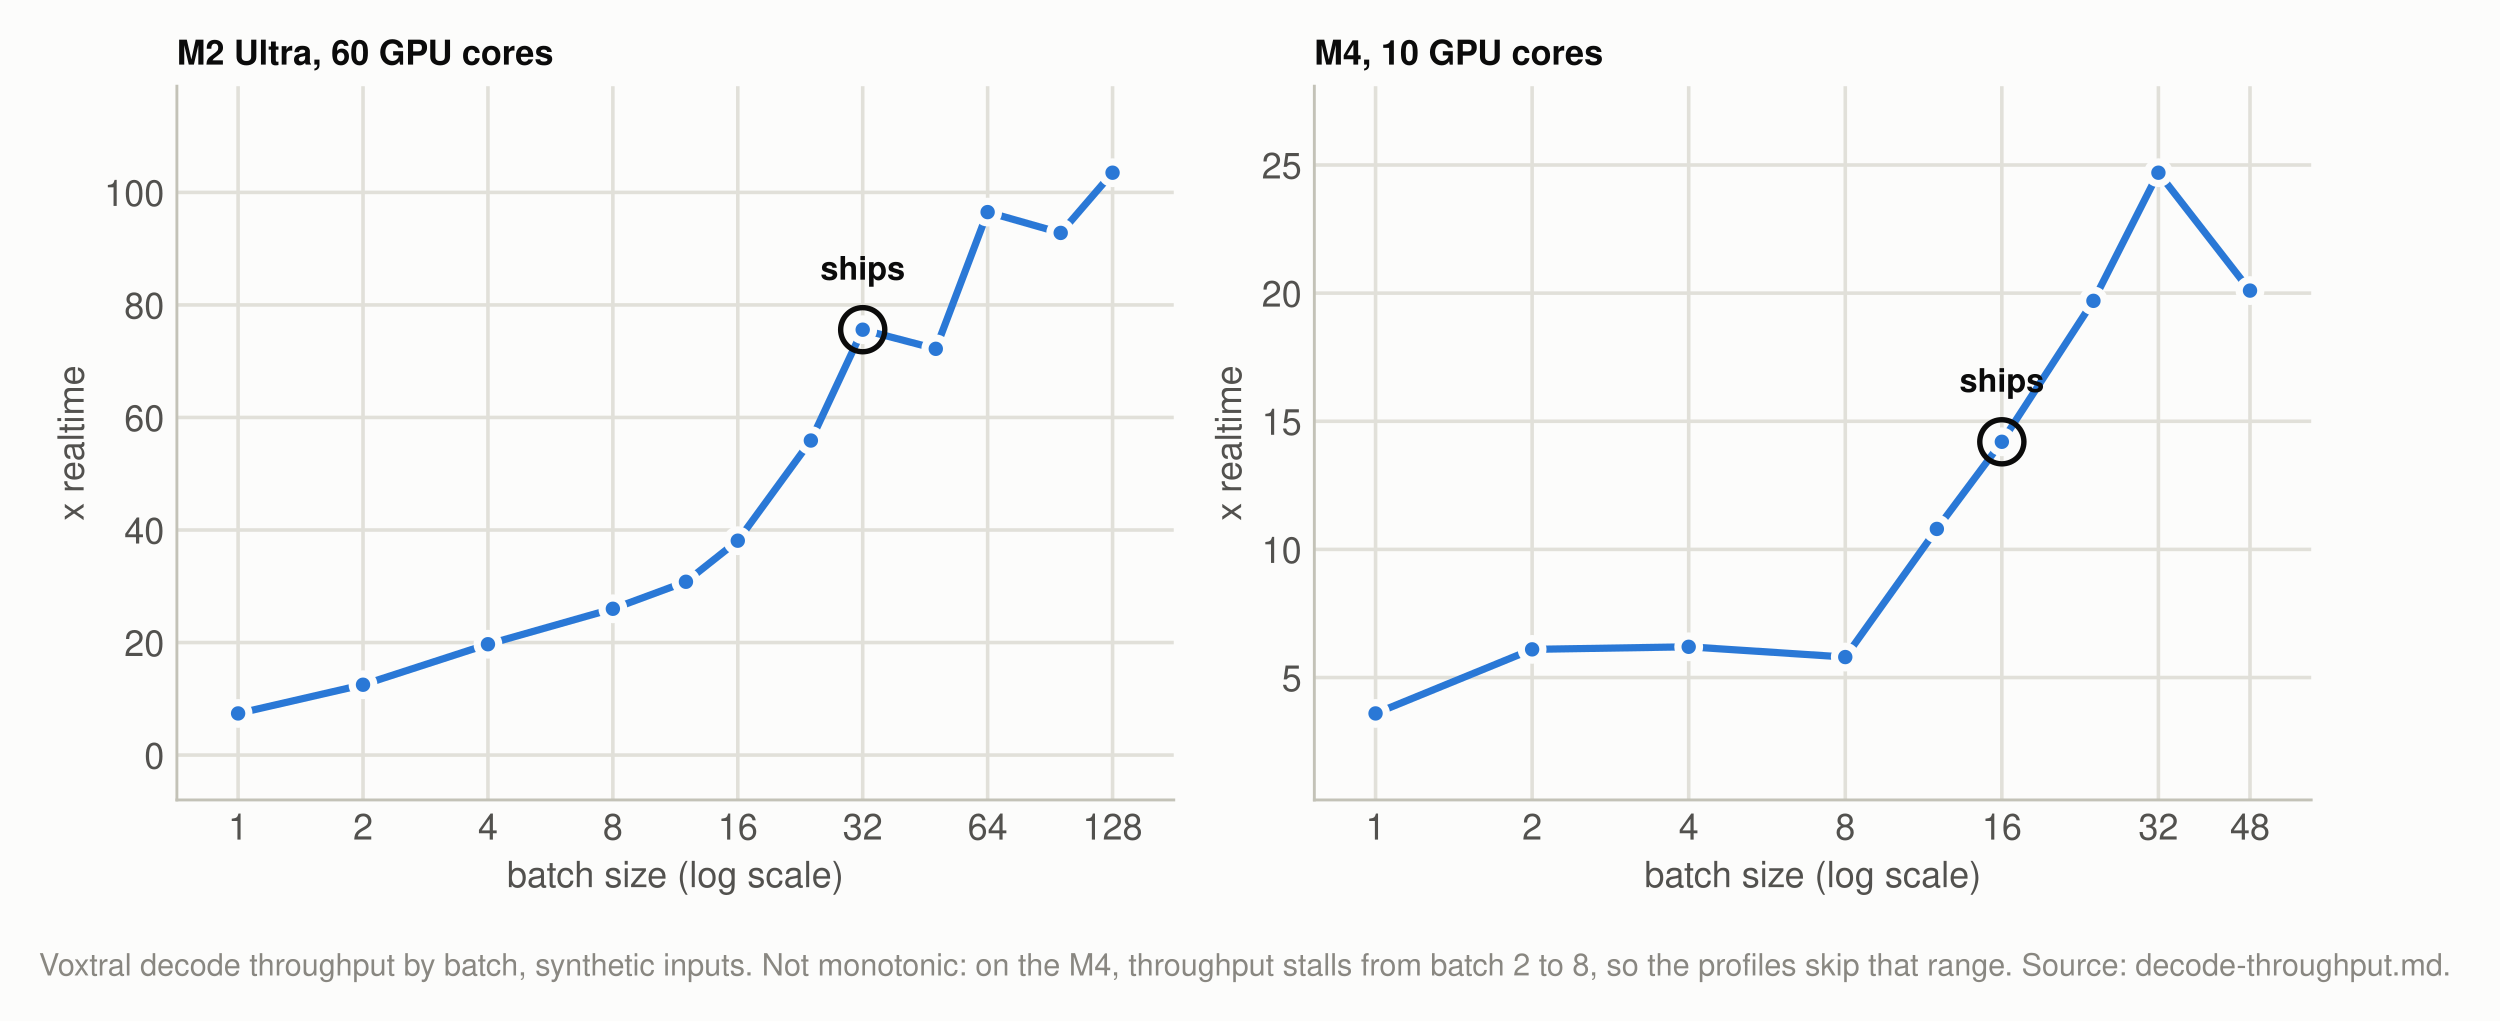
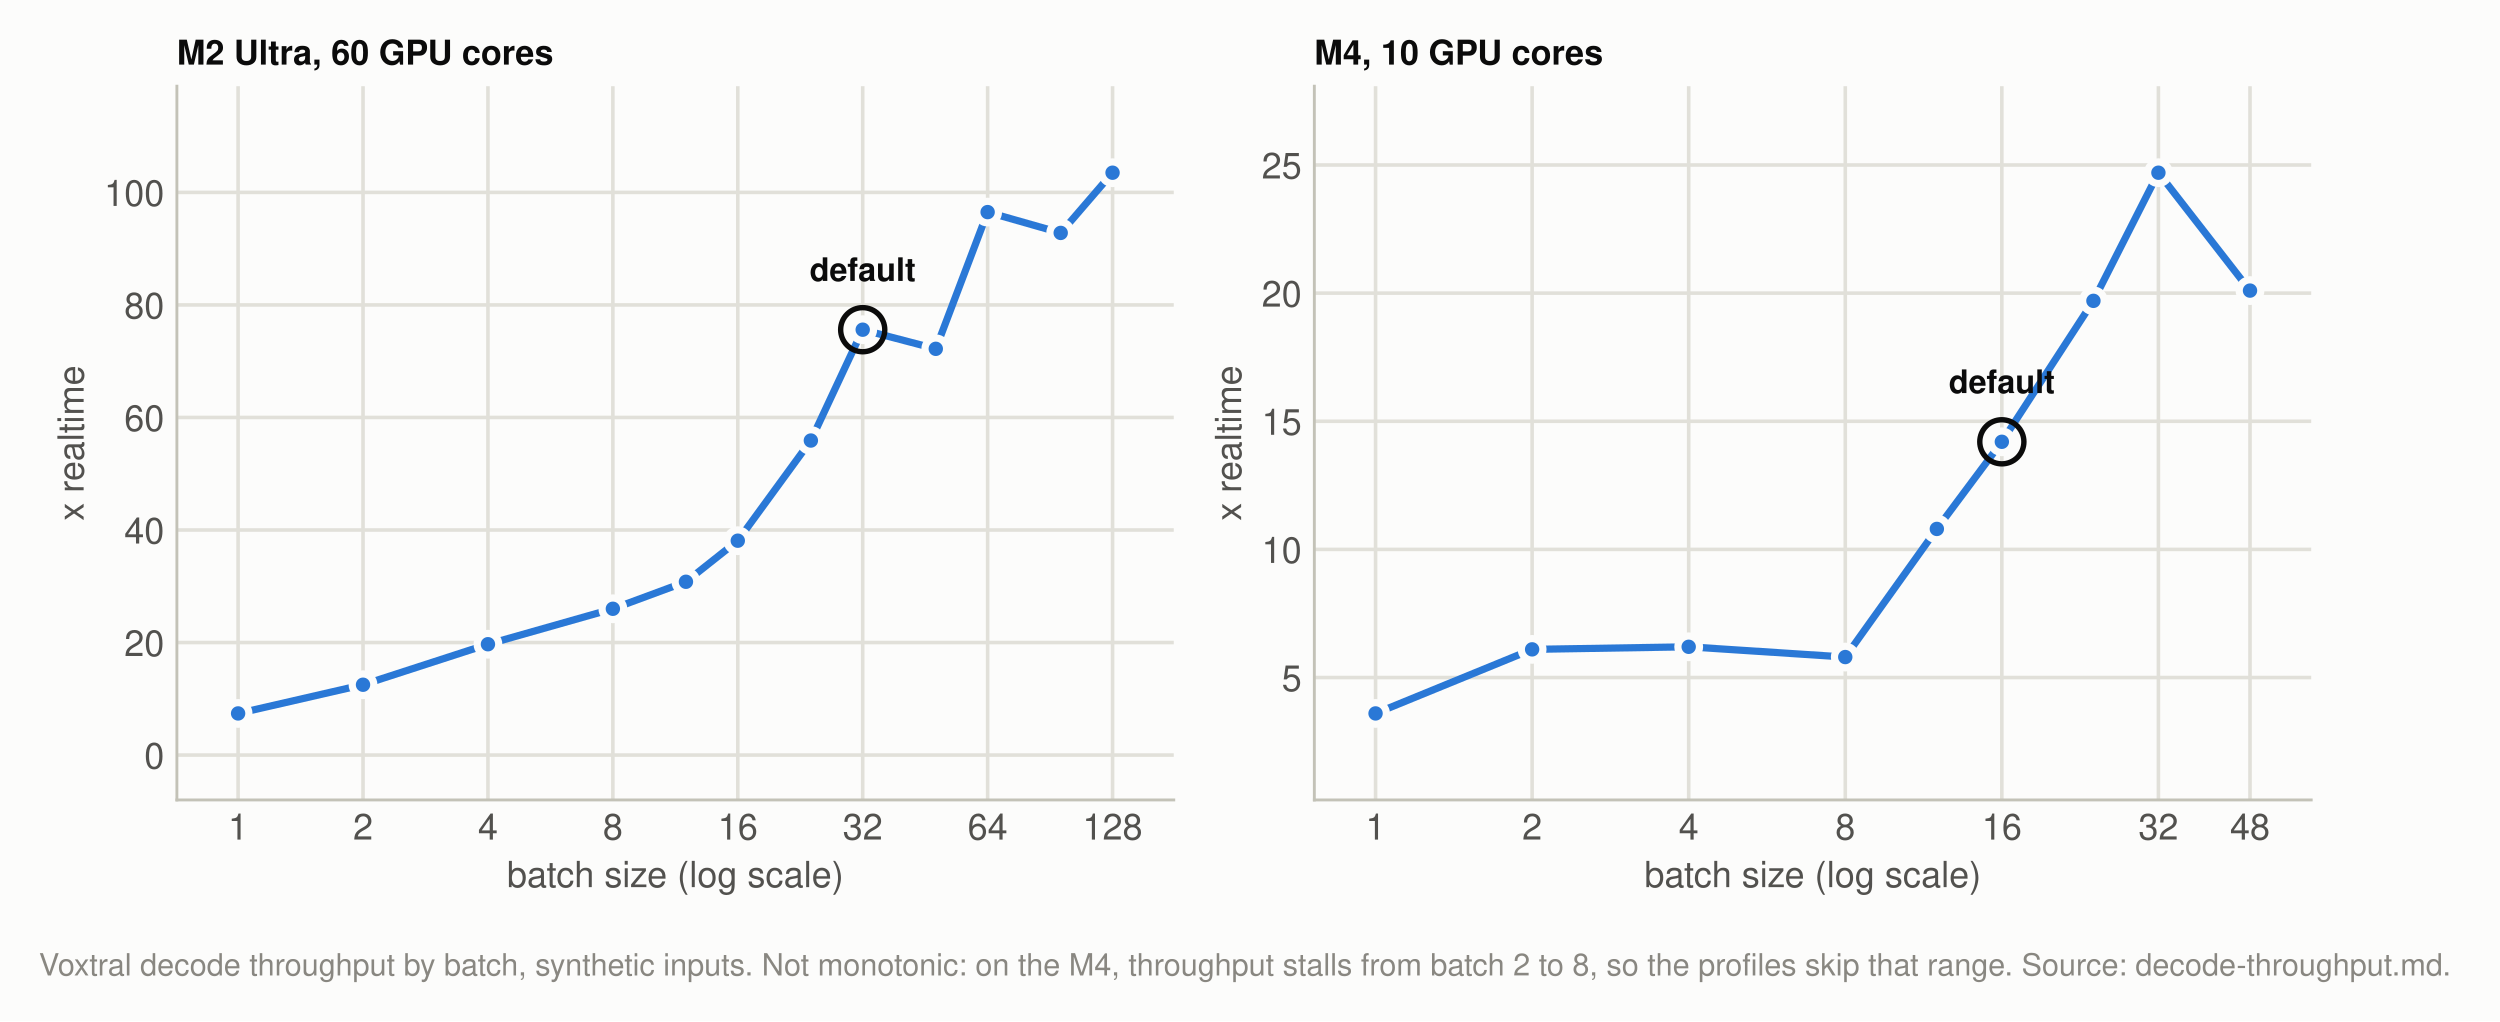
<svg xmlns="http://www.w3.org/2000/svg" xmlns:xlink="http://www.w3.org/1999/xlink" width="693.921pt" height="283.44pt" viewBox="0 0 693.921 283.44" version="1.1">
  <defs>
    <style type="text/css">*{stroke-linejoin: round; stroke-linecap: butt}</style>
  </defs>
  <g id="figure_1">
    <g id="patch_1">
      <path d="M 0 283.44  L 693.921 283.44  L 693.921 0  L 0 0  z " style="fill: #fcfcfb" />
    </g>
    <g id="axes_1">
      <g id="patch_2">
        <path d="M 49.099 222.041  L 325.8 222.041  L 325.8 23.925  L 49.099 23.925  z " style="fill: #fcfcfb" />
      </g>
      <g id="matplotlib.axis_1">
        <g id="xtick_1">
          <g id="line2d_1">
            <path d="M 66.09 222.041  L 66.09 23.925  " clip-path="url(#p92f41f80eb)" style="fill: none; stroke: #e1e0d9; stroke-linecap: round" />
          </g>
          <g id="line2d_2" />
          <g id="text_1">
            <text style="font-size: 10px; font-family: 'Helvetica', 'Arial', 'DejaVu Sans'; text-anchor: middle; fill: #52514e" x="66.09" y="233.041" transform="rotate(-0 66.08962 233.0408)">1</text>
          </g>
        </g>
        <g id="xtick_2">
          <g id="line2d_3">
            <path d="M 100.764 222.041  L 100.764 23.925  " clip-path="url(#p92f41f80eb)" style="fill: none; stroke: #e1e0d9; stroke-linecap: round" />
          </g>
          <g id="line2d_4" />
          <g id="text_2">
            <text style="font-size: 10px; font-family: 'Helvetica', 'Arial', 'DejaVu Sans'; text-anchor: middle; fill: #52514e" x="100.764" y="233.041" transform="rotate(-0 100.7639 233.0408)">2</text>
          </g>
        </g>
        <g id="xtick_3">
          <g id="line2d_5">
            <path d="M 135.438 222.041  L 135.438 23.925  " clip-path="url(#p92f41f80eb)" style="fill: none; stroke: #e1e0d9; stroke-linecap: round" />
          </g>
          <g id="line2d_6" />
          <g id="text_3">
            <text style="font-size: 10px; font-family: 'Helvetica', 'Arial', 'DejaVu Sans'; text-anchor: middle; fill: #52514e" x="135.438" y="233.041" transform="rotate(-0 135.4382 233.0408)">4</text>
          </g>
        </g>
        <g id="xtick_4">
          <g id="line2d_7">
            <path d="M 170.112 222.041  L 170.112 23.925  " clip-path="url(#p92f41f80eb)" style="fill: none; stroke: #e1e0d9; stroke-linecap: round" />
          </g>
          <g id="line2d_8" />
          <g id="text_4">
            <text style="font-size: 10px; font-family: 'Helvetica', 'Arial', 'DejaVu Sans'; text-anchor: middle; fill: #52514e" x="170.112" y="233.041" transform="rotate(-0 170.1125 233.0408)">8</text>
          </g>
        </g>
        <g id="xtick_5">
          <g id="line2d_9">
            <path d="M 204.787 222.041  L 204.787 23.925  " clip-path="url(#p92f41f80eb)" style="fill: none; stroke: #e1e0d9; stroke-linecap: round" />
          </g>
          <g id="line2d_10" />
          <g id="text_5">
            <text style="font-size: 10px; font-family: 'Helvetica', 'Arial', 'DejaVu Sans'; text-anchor: middle; fill: #52514e" x="204.787" y="233.041" transform="rotate(-0 204.7868 233.0408)">16</text>
          </g>
        </g>
        <g id="xtick_6">
          <g id="line2d_11">
            <path d="M 239.461 222.041  L 239.461 23.925  " clip-path="url(#p92f41f80eb)" style="fill: none; stroke: #e1e0d9; stroke-linecap: round" />
          </g>
          <g id="line2d_12" />
          <g id="text_6">
            <text style="font-size: 10px; font-family: 'Helvetica', 'Arial', 'DejaVu Sans'; text-anchor: middle; fill: #52514e" x="239.461" y="233.041" transform="rotate(-0 239.461 233.0408)">32</text>
          </g>
        </g>
        <g id="xtick_7">
          <g id="line2d_13">
            <path d="M 274.135 222.041  L 274.135 23.925  " clip-path="url(#p92f41f80eb)" style="fill: none; stroke: #e1e0d9; stroke-linecap: round" />
          </g>
          <g id="line2d_14" />
          <g id="text_7">
            <text style="font-size: 10px; font-family: 'Helvetica', 'Arial', 'DejaVu Sans'; text-anchor: middle; fill: #52514e" x="274.135" y="233.041" transform="rotate(-0 274.1353 233.0408)">64</text>
          </g>
        </g>
        <g id="xtick_8">
          <g id="line2d_15">
            <path d="M 308.81 222.041  L 308.81 23.925  " clip-path="url(#p92f41f80eb)" style="fill: none; stroke: #e1e0d9; stroke-linecap: round" />
          </g>
          <g id="line2d_16" />
          <g id="text_8">
            <text style="font-size: 10px; font-family: 'Helvetica', 'Arial', 'DejaVu Sans'; text-anchor: middle; fill: #52514e" x="308.81" y="233.041" transform="rotate(-0 308.8096 233.0408)">128</text>
          </g>
        </g>
        <g id="text_9">
          <text style="font-size: 10px; font-family: 'Helvetica', 'Arial', 'DejaVu Sans'; text-anchor: middle; fill: #52514e" x="187.45" y="246.24" transform="rotate(-0 187.4496 246.24)">batch size (log scale)</text>
        </g>
      </g>
      <g id="matplotlib.axis_2">
        <g id="ytick_1">
          <g id="line2d_17">
            <path d="M 49.099 209.584  L 325.8 209.584  " clip-path="url(#p92f41f80eb)" style="fill: none; stroke: #e1e0d9; stroke-linecap: round" />
          </g>
          <g id="line2d_18" />
          <g id="text_10">
            <text style="font-size: 10px; font-family: 'Helvetica', 'Arial', 'DejaVu Sans'; text-anchor: end; fill: #52514e" x="45.599" y="213.334" transform="rotate(-0 45.59922 213.334)">0</text>
          </g>
        </g>
        <g id="ytick_2">
          <g id="line2d_19">
            <path d="M 49.099 178.348  L 325.8 178.348  " clip-path="url(#p92f41f80eb)" style="fill: none; stroke: #e1e0d9; stroke-linecap: round" />
          </g>
          <g id="line2d_20" />
          <g id="text_11">
            <text style="font-size: 10px; font-family: 'Helvetica', 'Arial', 'DejaVu Sans'; text-anchor: end; fill: #52514e" x="45.599" y="182.098" transform="rotate(-0 45.59922 182.0982)">20</text>
          </g>
        </g>
        <g id="ytick_3">
          <g id="line2d_21">
            <path d="M 49.099 147.112  L 325.8 147.112  " clip-path="url(#p92f41f80eb)" style="fill: none; stroke: #e1e0d9; stroke-linecap: round" />
          </g>
          <g id="line2d_22" />
          <g id="text_12">
            <text style="font-size: 10px; font-family: 'Helvetica', 'Arial', 'DejaVu Sans'; text-anchor: end; fill: #52514e" x="45.599" y="150.862" transform="rotate(-0 45.59922 150.8625)">40</text>
          </g>
        </g>
        <g id="ytick_4">
          <g id="line2d_23">
            <path d="M 49.099 115.877  L 325.8 115.877  " clip-path="url(#p92f41f80eb)" style="fill: none; stroke: #e1e0d9; stroke-linecap: round" />
          </g>
          <g id="line2d_24" />
          <g id="text_13">
            <text style="font-size: 10px; font-family: 'Helvetica', 'Arial', 'DejaVu Sans'; text-anchor: end; fill: #52514e" x="45.599" y="119.627" transform="rotate(-0 45.59922 119.6268)">60</text>
          </g>
        </g>
        <g id="ytick_5">
          <g id="line2d_25">
            <path d="M 49.099 84.641  L 325.8 84.641  " clip-path="url(#p92f41f80eb)" style="fill: none; stroke: #e1e0d9; stroke-linecap: round" />
          </g>
          <g id="line2d_26" />
          <g id="text_14">
            <text style="font-size: 10px; font-family: 'Helvetica', 'Arial', 'DejaVu Sans'; text-anchor: end; fill: #52514e" x="45.599" y="88.391" transform="rotate(-0 45.59922 88.39102)">80</text>
          </g>
        </g>
        <g id="ytick_6">
          <g id="line2d_27">
            <path d="M 49.099 53.405  L 325.8 53.405  " clip-path="url(#p92f41f80eb)" style="fill: none; stroke: #e1e0d9; stroke-linecap: round" />
          </g>
          <g id="line2d_28" />
          <g id="text_15">
            <text style="font-size: 10px; font-family: 'Helvetica', 'Arial', 'DejaVu Sans'; text-anchor: end; fill: #52514e" x="45.599" y="57.155" transform="rotate(-0 45.59922 57.15529)">100</text>
          </g>
        </g>
        <g id="text_16">
          <text style="font-size: 10px; font-family: 'Helvetica', 'Arial', 'DejaVu Sans'; text-anchor: middle; fill: #52514e" x="23.217" y="122.983" transform="rotate(-90 23.21719 122.9829)">x realtime</text>
        </g>
      </g>
      <g id="patch_3">
        <path d="M 49.099 222.041  L 49.099 23.925  " style="fill: none; stroke: #c3c2b7; stroke-width: 0.8; stroke-linejoin: miter; stroke-linecap: square" />
      </g>
      <g id="patch_4">
        <path d="M 49.099 222.041  L 325.8 222.041  " style="fill: none; stroke: #c3c2b7; stroke-width: 0.8; stroke-linejoin: miter; stroke-linecap: square" />
      </g>
      <g id="line2d_29">
        <path d="M 66.09 198.027  L 100.764 190.062  L 135.438 178.817  L 170.112 168.978  L 190.396 161.481  L 204.787 150.08  L 225.07 122.28  L 239.461 91.513  L 259.744 96.823  L 274.135 58.872  L 294.418 64.65  L 308.81 47.939  " clip-path="url(#p92f41f80eb)" style="fill: none; stroke: #2a78d6; stroke-width: 2; stroke-linecap: round" />
        <defs>
          <path id="m18ba76b1aa" d="M 0 3  C 0.796 3 1.559 2.684 2.121 2.121  C 2.684 1.559 3 0.796 3 0  C 3 -0.796 2.684 -1.559 2.121 -2.121  C 1.559 -2.684 0.796 -3 0 -3  C -0.796 -3 -1.559 -2.684 -2.121 -2.121  C -2.684 -1.559 -3 -0.796 -3 0  C -3 0.796 -2.684 1.559 -2.121 2.121  C -1.559 2.684 -0.796 3 0 3  z " style="stroke: #fcfcfb; stroke-width: 2" />
        </defs>
        <g clip-path="url(#p92f41f80eb)">
          <use xlink:href="#m18ba76b1aa" x="66.09" y="198.027" style="fill: #2a78d6; stroke: #fcfcfb; stroke-width: 2" />
          <use xlink:href="#m18ba76b1aa" x="100.764" y="190.062" style="fill: #2a78d6; stroke: #fcfcfb; stroke-width: 2" />
          <use xlink:href="#m18ba76b1aa" x="135.438" y="178.817" style="fill: #2a78d6; stroke: #fcfcfb; stroke-width: 2" />
          <use xlink:href="#m18ba76b1aa" x="170.112" y="168.978" style="fill: #2a78d6; stroke: #fcfcfb; stroke-width: 2" />
          <use xlink:href="#m18ba76b1aa" x="190.396" y="161.481" style="fill: #2a78d6; stroke: #fcfcfb; stroke-width: 2" />
          <use xlink:href="#m18ba76b1aa" x="204.787" y="150.08" style="fill: #2a78d6; stroke: #fcfcfb; stroke-width: 2" />
          <use xlink:href="#m18ba76b1aa" x="225.07" y="122.28" style="fill: #2a78d6; stroke: #fcfcfb; stroke-width: 2" />
          <use xlink:href="#m18ba76b1aa" x="239.461" y="91.513" style="fill: #2a78d6; stroke: #fcfcfb; stroke-width: 2" />
          <use xlink:href="#m18ba76b1aa" x="259.744" y="96.823" style="fill: #2a78d6; stroke: #fcfcfb; stroke-width: 2" />
          <use xlink:href="#m18ba76b1aa" x="274.135" y="58.872" style="fill: #2a78d6; stroke: #fcfcfb; stroke-width: 2" />
          <use xlink:href="#m18ba76b1aa" x="294.418" y="64.65" style="fill: #2a78d6; stroke: #fcfcfb; stroke-width: 2" />
          <use xlink:href="#m18ba76b1aa" x="308.81" y="47.939" style="fill: #2a78d6; stroke: #fcfcfb; stroke-width: 2" />
        </g>
      </g>
      <g id="text_17">
-         <text style="font-weight: 700; font-size: 9px; font-family: 'Helvetica', 'Arial', 'DejaVu Sans'; text-anchor: middle; fill: #0b0b0b" x="239.461" y="77.627" transform="rotate(-0 239.461 77.62711)">ships</text>
+         <text style="font-weight: 700; font-size: 9px; font-family: 'Helvetica', 'Arial', 'DejaVu Sans'; text-anchor: middle; fill: #0b0b0b" x="239.461" y="77.984" transform="rotate(-0 239.461 77.98359)">default</text>
      </g>
      <g id="text_18">
        <text style="font-weight: 700; font-size: 9.5px; font-family: 'Helvetica', 'Arial', 'DejaVu Sans'; text-anchor: start; fill: #0b0b0b" x="49.099" y="17.925" transform="rotate(-0 49.09922 17.925)">M2 Ultra, 60 GPU cores</text>
      </g>
      <g id="PathCollection_1">
        <path d="M 239.461 97.637  C 241.085 97.637 242.643 96.991 243.791 95.843  C 244.94 94.695 245.585 93.137 245.585 91.513  C 245.585 89.889 244.94 88.331 243.791 87.183  C 242.643 86.034 241.085 85.389 239.461 85.389  C 237.837 85.389 236.279 86.034 235.131 87.183  C 233.983 88.331 233.337 89.889 233.337 91.513  C 233.337 93.137 233.983 94.695 235.131 95.843  C 236.279 96.991 237.837 97.637 239.461 97.637  L 239.461 97.637  z " clip-path="url(#p92f41f80eb)" style="fill: none; stroke: #0b0b0b; stroke-width: 1.5" />
      </g>
    </g>
    <g id="axes_2">
      <g id="patch_5">
        <path d="M 364.819 222.041  L 641.52 222.041  L 641.52 23.925  L 364.819 23.925  z " style="fill: #fcfcfb" />
      </g>
      <g id="matplotlib.axis_3">
        <g id="xtick_9">
          <g id="line2d_30">
            <path d="M 381.81 222.041  L 381.81 23.925  " clip-path="url(#pe6632bb9fd)" style="fill: none; stroke: #e1e0d9; stroke-linecap: round" />
          </g>
          <g id="line2d_31" />
          <g id="text_19">
            <text style="font-size: 10px; font-family: 'Helvetica', 'Arial', 'DejaVu Sans'; text-anchor: middle; fill: #52514e" x="381.81" y="233.041" transform="rotate(-0 381.8096 233.0408)">1</text>
          </g>
        </g>
        <g id="xtick_10">
          <g id="line2d_32">
            <path d="M 425.269 222.041  L 425.269 23.925  " clip-path="url(#pe6632bb9fd)" style="fill: none; stroke: #e1e0d9; stroke-linecap: round" />
          </g>
          <g id="line2d_33" />
          <g id="text_20">
            <text style="font-size: 10px; font-family: 'Helvetica', 'Arial', 'DejaVu Sans'; text-anchor: middle; fill: #52514e" x="425.269" y="233.041" transform="rotate(-0 425.2692 233.0408)">2</text>
          </g>
        </g>
        <g id="xtick_11">
          <g id="line2d_34">
            <path d="M 468.729 222.041  L 468.729 23.925  " clip-path="url(#pe6632bb9fd)" style="fill: none; stroke: #e1e0d9; stroke-linecap: round" />
          </g>
          <g id="line2d_35" />
          <g id="text_21">
            <text style="font-size: 10px; font-family: 'Helvetica', 'Arial', 'DejaVu Sans'; text-anchor: middle; fill: #52514e" x="468.729" y="233.041" transform="rotate(-0 468.7287 233.0408)">4</text>
          </g>
        </g>
        <g id="xtick_12">
          <g id="line2d_36">
            <path d="M 512.188 222.041  L 512.188 23.925  " clip-path="url(#pe6632bb9fd)" style="fill: none; stroke: #e1e0d9; stroke-linecap: round" />
          </g>
          <g id="line2d_37" />
          <g id="text_22">
            <text style="font-size: 10px; font-family: 'Helvetica', 'Arial', 'DejaVu Sans'; text-anchor: middle; fill: #52514e" x="512.188" y="233.041" transform="rotate(-0 512.1883 233.0408)">8</text>
          </g>
        </g>
        <g id="xtick_13">
          <g id="line2d_38">
            <path d="M 555.648 222.041  L 555.648 23.925  " clip-path="url(#pe6632bb9fd)" style="fill: none; stroke: #e1e0d9; stroke-linecap: round" />
          </g>
          <g id="line2d_39" />
          <g id="text_23">
            <text style="font-size: 10px; font-family: 'Helvetica', 'Arial', 'DejaVu Sans'; text-anchor: middle; fill: #52514e" x="555.648" y="233.041" transform="rotate(-0 555.6478 233.0408)">16</text>
          </g>
        </g>
        <g id="xtick_14">
          <g id="line2d_40">
            <path d="M 599.107 222.041  L 599.107 23.925  " clip-path="url(#pe6632bb9fd)" style="fill: none; stroke: #e1e0d9; stroke-linecap: round" />
          </g>
          <g id="line2d_41" />
          <g id="text_24">
            <text style="font-size: 10px; font-family: 'Helvetica', 'Arial', 'DejaVu Sans'; text-anchor: middle; fill: #52514e" x="599.107" y="233.041" transform="rotate(-0 599.1074 233.0408)">32</text>
          </g>
        </g>
        <g id="xtick_15">
          <g id="line2d_42">
            <path d="M 624.53 222.041  L 624.53 23.925  " clip-path="url(#pe6632bb9fd)" style="fill: none; stroke: #e1e0d9; stroke-linecap: round" />
          </g>
          <g id="line2d_43" />
          <g id="text_25">
            <text style="font-size: 10px; font-family: 'Helvetica', 'Arial', 'DejaVu Sans'; text-anchor: middle; fill: #52514e" x="624.53" y="233.041" transform="rotate(-0 624.5296 233.0408)">48</text>
          </g>
        </g>
        <g id="text_26">
          <text style="font-size: 10px; font-family: 'Helvetica', 'Arial', 'DejaVu Sans'; text-anchor: middle; fill: #52514e" x="503.17" y="246.24" transform="rotate(-0 503.1696 246.24)">batch size (log scale)</text>
        </g>
      </g>
      <g id="matplotlib.axis_4">
        <g id="ytick_7">
          <g id="line2d_44">
            <path d="M 364.819 188.068  L 641.52 188.068  " clip-path="url(#pe6632bb9fd)" style="fill: none; stroke: #e1e0d9; stroke-linecap: round" />
          </g>
          <g id="line2d_45" />
          <g id="text_27">
            <text style="font-size: 10px; font-family: 'Helvetica', 'Arial', 'DejaVu Sans'; text-anchor: end; fill: #52514e" x="361.319" y="191.818" transform="rotate(-0 361.3192 191.8183)">5</text>
          </g>
        </g>
        <g id="ytick_8">
          <g id="line2d_46">
            <path d="M 364.819 152.503  L 641.52 152.503  " clip-path="url(#pe6632bb9fd)" style="fill: none; stroke: #e1e0d9; stroke-linecap: round" />
          </g>
          <g id="line2d_47" />
          <g id="text_28">
            <text style="font-size: 10px; font-family: 'Helvetica', 'Arial', 'DejaVu Sans'; text-anchor: end; fill: #52514e" x="361.319" y="156.253" transform="rotate(-0 361.3192 156.2525)">10</text>
          </g>
        </g>
        <g id="ytick_9">
          <g id="line2d_48">
            <path d="M 364.819 116.937  L 641.52 116.937  " clip-path="url(#pe6632bb9fd)" style="fill: none; stroke: #e1e0d9; stroke-linecap: round" />
          </g>
          <g id="line2d_49" />
          <g id="text_29">
            <text style="font-size: 10px; font-family: 'Helvetica', 'Arial', 'DejaVu Sans'; text-anchor: end; fill: #52514e" x="361.319" y="120.687" transform="rotate(-0 361.3192 120.6867)">15</text>
          </g>
        </g>
        <g id="ytick_10">
          <g id="line2d_50">
            <path d="M 364.819 81.371  L 641.52 81.371  " clip-path="url(#pe6632bb9fd)" style="fill: none; stroke: #e1e0d9; stroke-linecap: round" />
          </g>
          <g id="line2d_51" />
          <g id="text_30">
            <text style="font-size: 10px; font-family: 'Helvetica', 'Arial', 'DejaVu Sans'; text-anchor: end; fill: #52514e" x="361.319" y="85.121" transform="rotate(-0 361.3192 85.12089)">20</text>
          </g>
        </g>
        <g id="ytick_11">
          <g id="line2d_52">
            <path d="M 364.819 45.805  L 641.52 45.805  " clip-path="url(#pe6632bb9fd)" style="fill: none; stroke: #e1e0d9; stroke-linecap: round" />
          </g>
          <g id="line2d_53" />
          <g id="text_31">
            <text style="font-size: 10px; font-family: 'Helvetica', 'Arial', 'DejaVu Sans'; text-anchor: end; fill: #52514e" x="361.319" y="49.555" transform="rotate(-0 361.3192 49.55509)">25</text>
          </g>
        </g>
        <g id="text_32">
          <text style="font-size: 10px; font-family: 'Helvetica', 'Arial', 'DejaVu Sans'; text-anchor: middle; fill: #52514e" x="344.498" y="122.983" transform="rotate(-90 344.4981 122.9829)">x realtime</text>
        </g>
      </g>
      <g id="patch_6">
        <path d="M 364.819 222.041  L 364.819 23.925  " style="fill: none; stroke: #c3c2b7; stroke-width: 0.8; stroke-linejoin: miter; stroke-linecap: square" />
      </g>
      <g id="patch_7">
        <path d="M 364.819 222.041  L 641.52 222.041  " style="fill: none; stroke: #c3c2b7; stroke-width: 0.8; stroke-linejoin: miter; stroke-linecap: square" />
      </g>
      <g id="line2d_54">
        <path d="M 381.81 198.027  L 425.269 180.244  L 468.729 179.533  L 512.188 182.378  L 537.61 146.812  L 555.648 122.627  L 581.07 83.505  L 599.107 47.939  L 624.53 80.66  " clip-path="url(#pe6632bb9fd)" style="fill: none; stroke: #2a78d6; stroke-width: 2; stroke-linecap: round" />
        <g clip-path="url(#pe6632bb9fd)">
          <use xlink:href="#m18ba76b1aa" x="381.81" y="198.027" style="fill: #2a78d6; stroke: #fcfcfb; stroke-width: 2" />
          <use xlink:href="#m18ba76b1aa" x="425.269" y="180.244" style="fill: #2a78d6; stroke: #fcfcfb; stroke-width: 2" />
          <use xlink:href="#m18ba76b1aa" x="468.729" y="179.533" style="fill: #2a78d6; stroke: #fcfcfb; stroke-width: 2" />
          <use xlink:href="#m18ba76b1aa" x="512.188" y="182.378" style="fill: #2a78d6; stroke: #fcfcfb; stroke-width: 2" />
          <use xlink:href="#m18ba76b1aa" x="537.61" y="146.812" style="fill: #2a78d6; stroke: #fcfcfb; stroke-width: 2" />
          <use xlink:href="#m18ba76b1aa" x="555.648" y="122.627" style="fill: #2a78d6; stroke: #fcfcfb; stroke-width: 2" />
          <use xlink:href="#m18ba76b1aa" x="581.07" y="83.505" style="fill: #2a78d6; stroke: #fcfcfb; stroke-width: 2" />
          <use xlink:href="#m18ba76b1aa" x="599.107" y="47.939" style="fill: #2a78d6; stroke: #fcfcfb; stroke-width: 2" />
          <use xlink:href="#m18ba76b1aa" x="624.53" y="80.66" style="fill: #2a78d6; stroke: #fcfcfb; stroke-width: 2" />
        </g>
      </g>
      <g id="text_33">
-         <text style="font-weight: 700; font-size: 9px; font-family: 'Helvetica', 'Arial', 'DejaVu Sans'; text-anchor: middle; fill: #0b0b0b" x="555.648" y="108.741" transform="rotate(-0 555.6478 108.7415)">ships</text>
+         <text style="font-weight: 700; font-size: 9px; font-family: 'Helvetica', 'Arial', 'DejaVu Sans'; text-anchor: middle; fill: #0b0b0b" x="555.648" y="109.098" transform="rotate(-0 555.6478 109.0979)">default</text>
      </g>
      <g id="text_34">
        <text style="font-weight: 700; font-size: 9.5px; font-family: 'Helvetica', 'Arial', 'DejaVu Sans'; text-anchor: start; fill: #0b0b0b" x="364.819" y="17.925" transform="rotate(-0 364.8192 17.925)">M4, 10 GPU cores</text>
      </g>
      <g id="PathCollection_2">
        <path d="M 555.648 128.751  C 557.272 128.751 558.83 128.106 559.978 126.957  C 561.126 125.809 561.772 124.251 561.772 122.627  C 561.772 121.003 561.126 119.445 559.978 118.297  C 558.83 117.149 557.272 116.504 555.648 116.504  C 554.024 116.504 552.466 117.149 551.318 118.297  C 550.169 119.445 549.524 121.003 549.524 122.627  C 549.524 124.251 550.169 125.809 551.318 126.957  C 552.466 128.106 554.024 128.751 555.648 128.751  L 555.648 128.751  z " clip-path="url(#pe6632bb9fd)" style="fill: none; stroke: #0b0b0b; stroke-width: 1.5" />
      </g>
    </g>
    <g id="text_35">
      <text style="font-size: 8.5px; font-family: 'Helvetica', 'Arial', 'DejaVu Sans'; text-anchor: start; fill: #898781" x="10.8" y="270.759" transform="rotate(-0 10.8 270.759)">Voxtral decode throughput by batch, synthetic inputs. Not monotonic: on the M4, throughput stalls from batch 2 to 8, so the profiles skip that range. Source: decode-throughput.md.</text>
    </g>
  </g>
  <defs>
    <clipPath id="p92f41f80eb">
      <rect x="49.099" y="23.925" width="276.701" height="198.116" />
    </clipPath>
    <clipPath id="pe6632bb9fd">
      <rect x="364.819" y="23.925" width="276.701" height="198.116" />
    </clipPath>
  </defs>
</svg>
